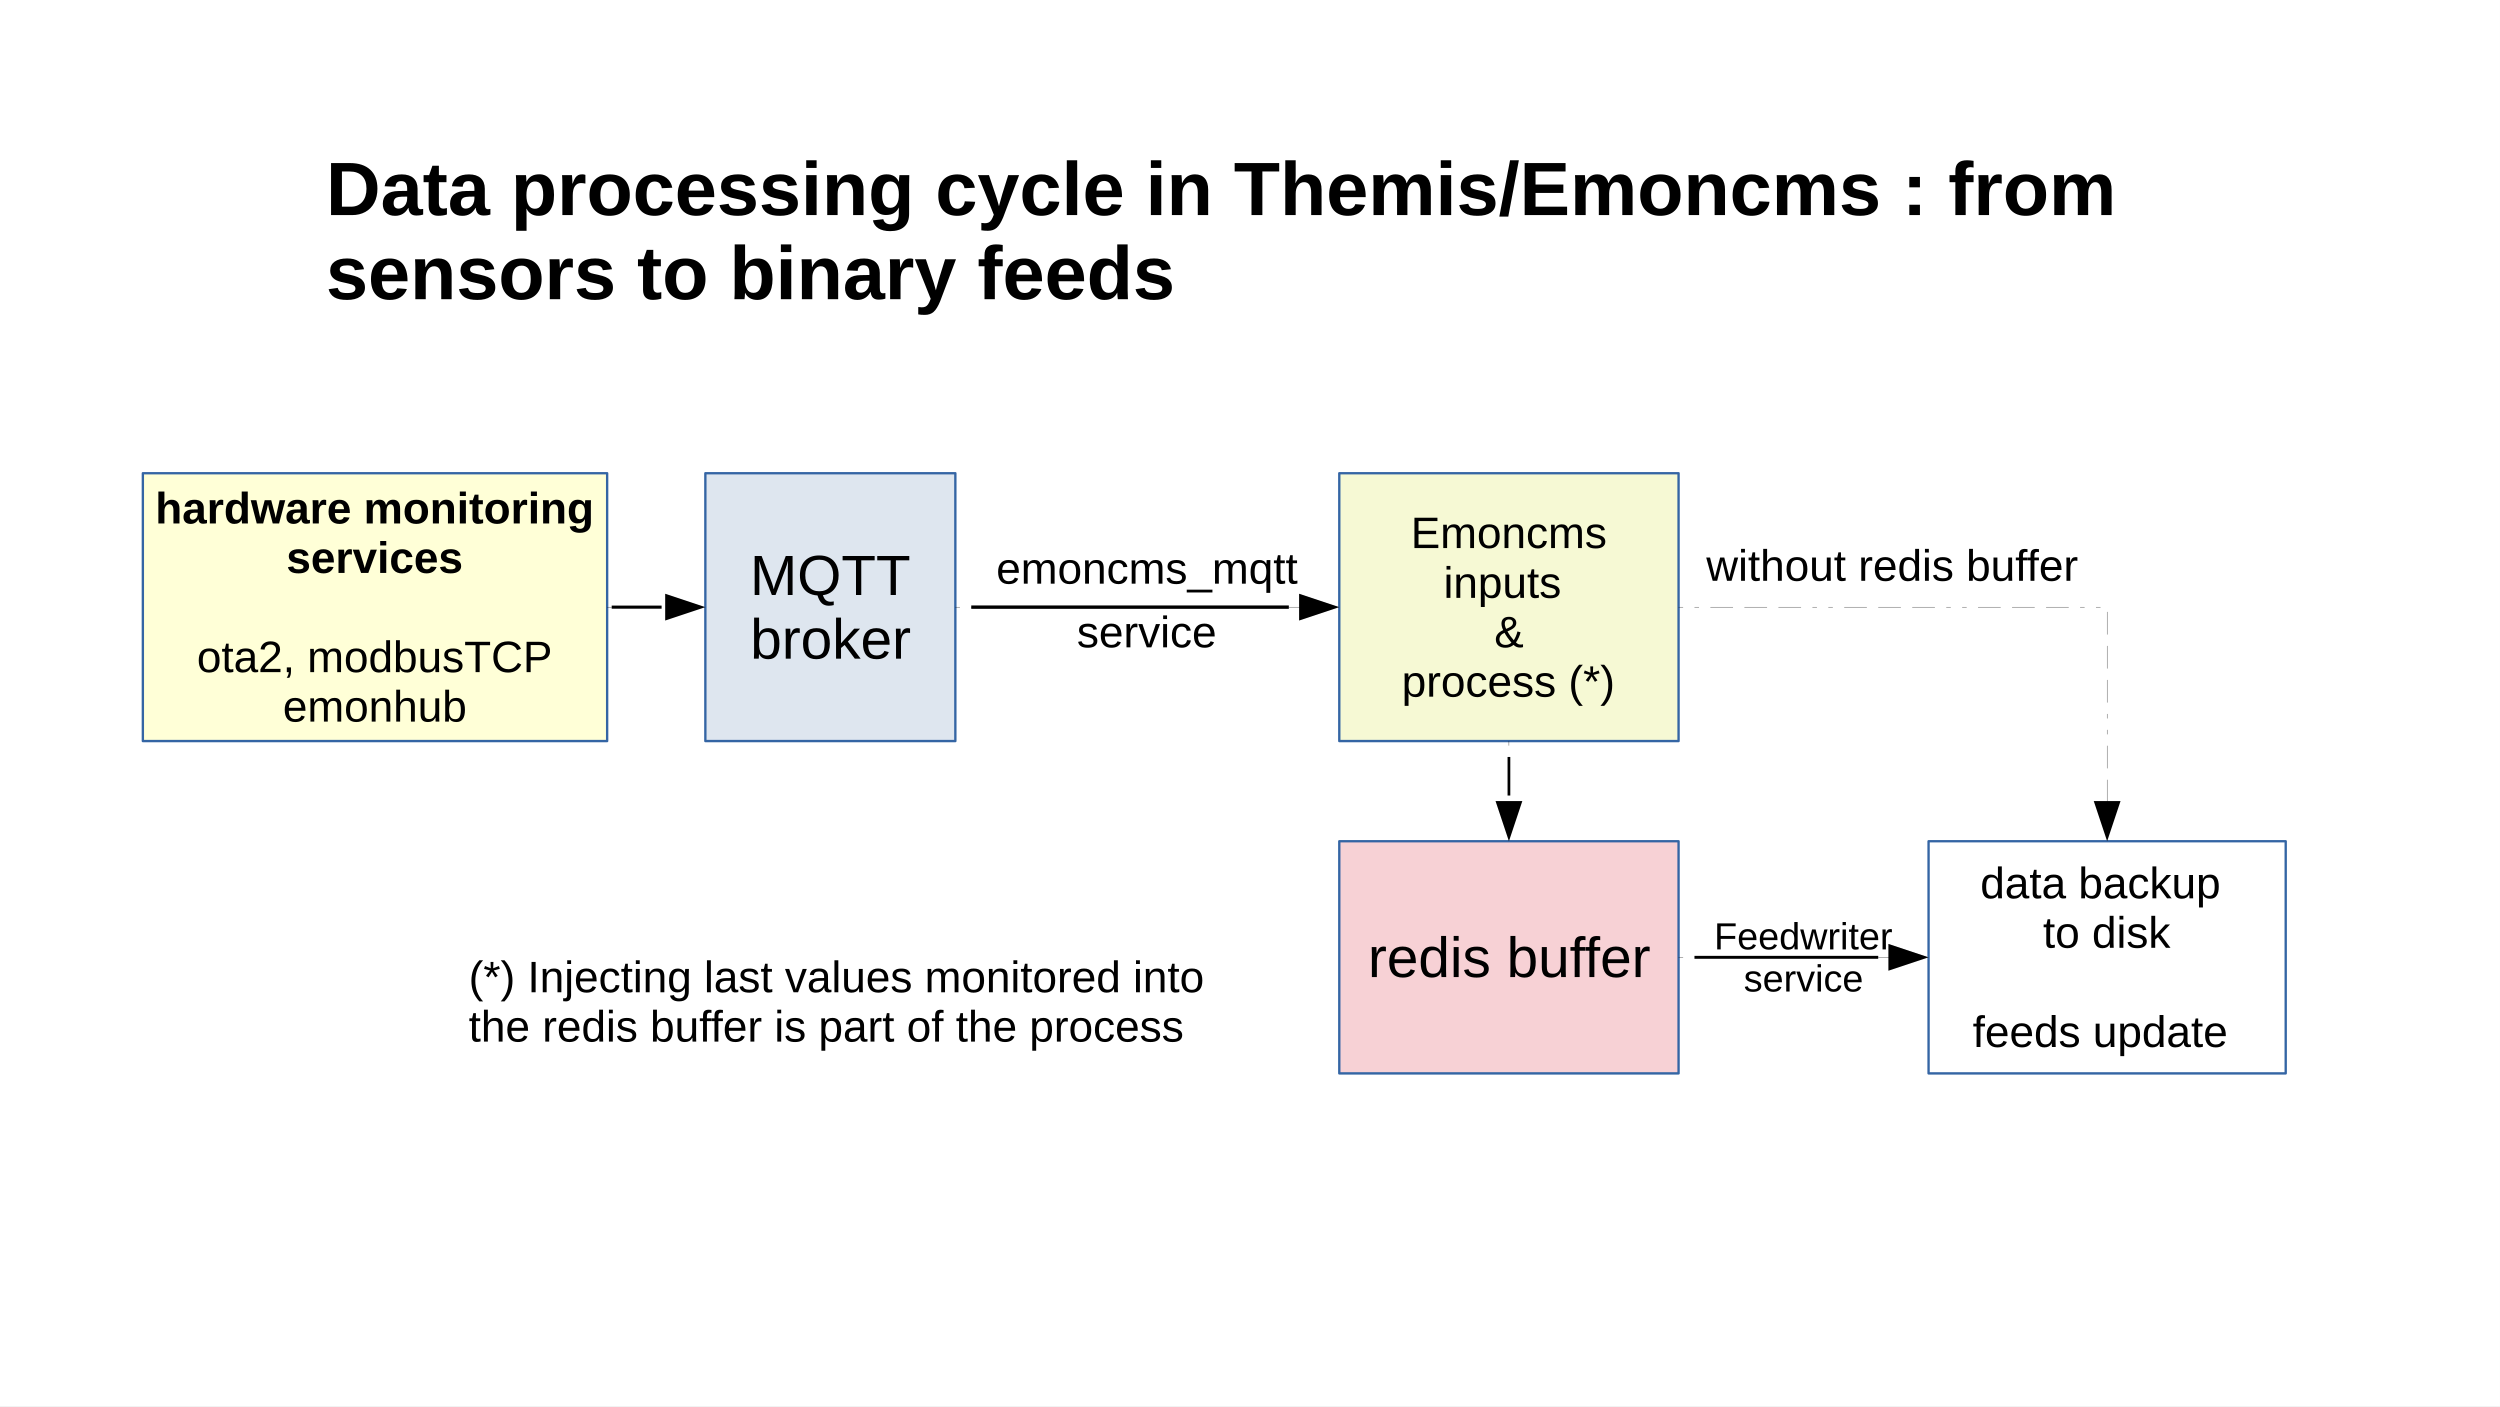
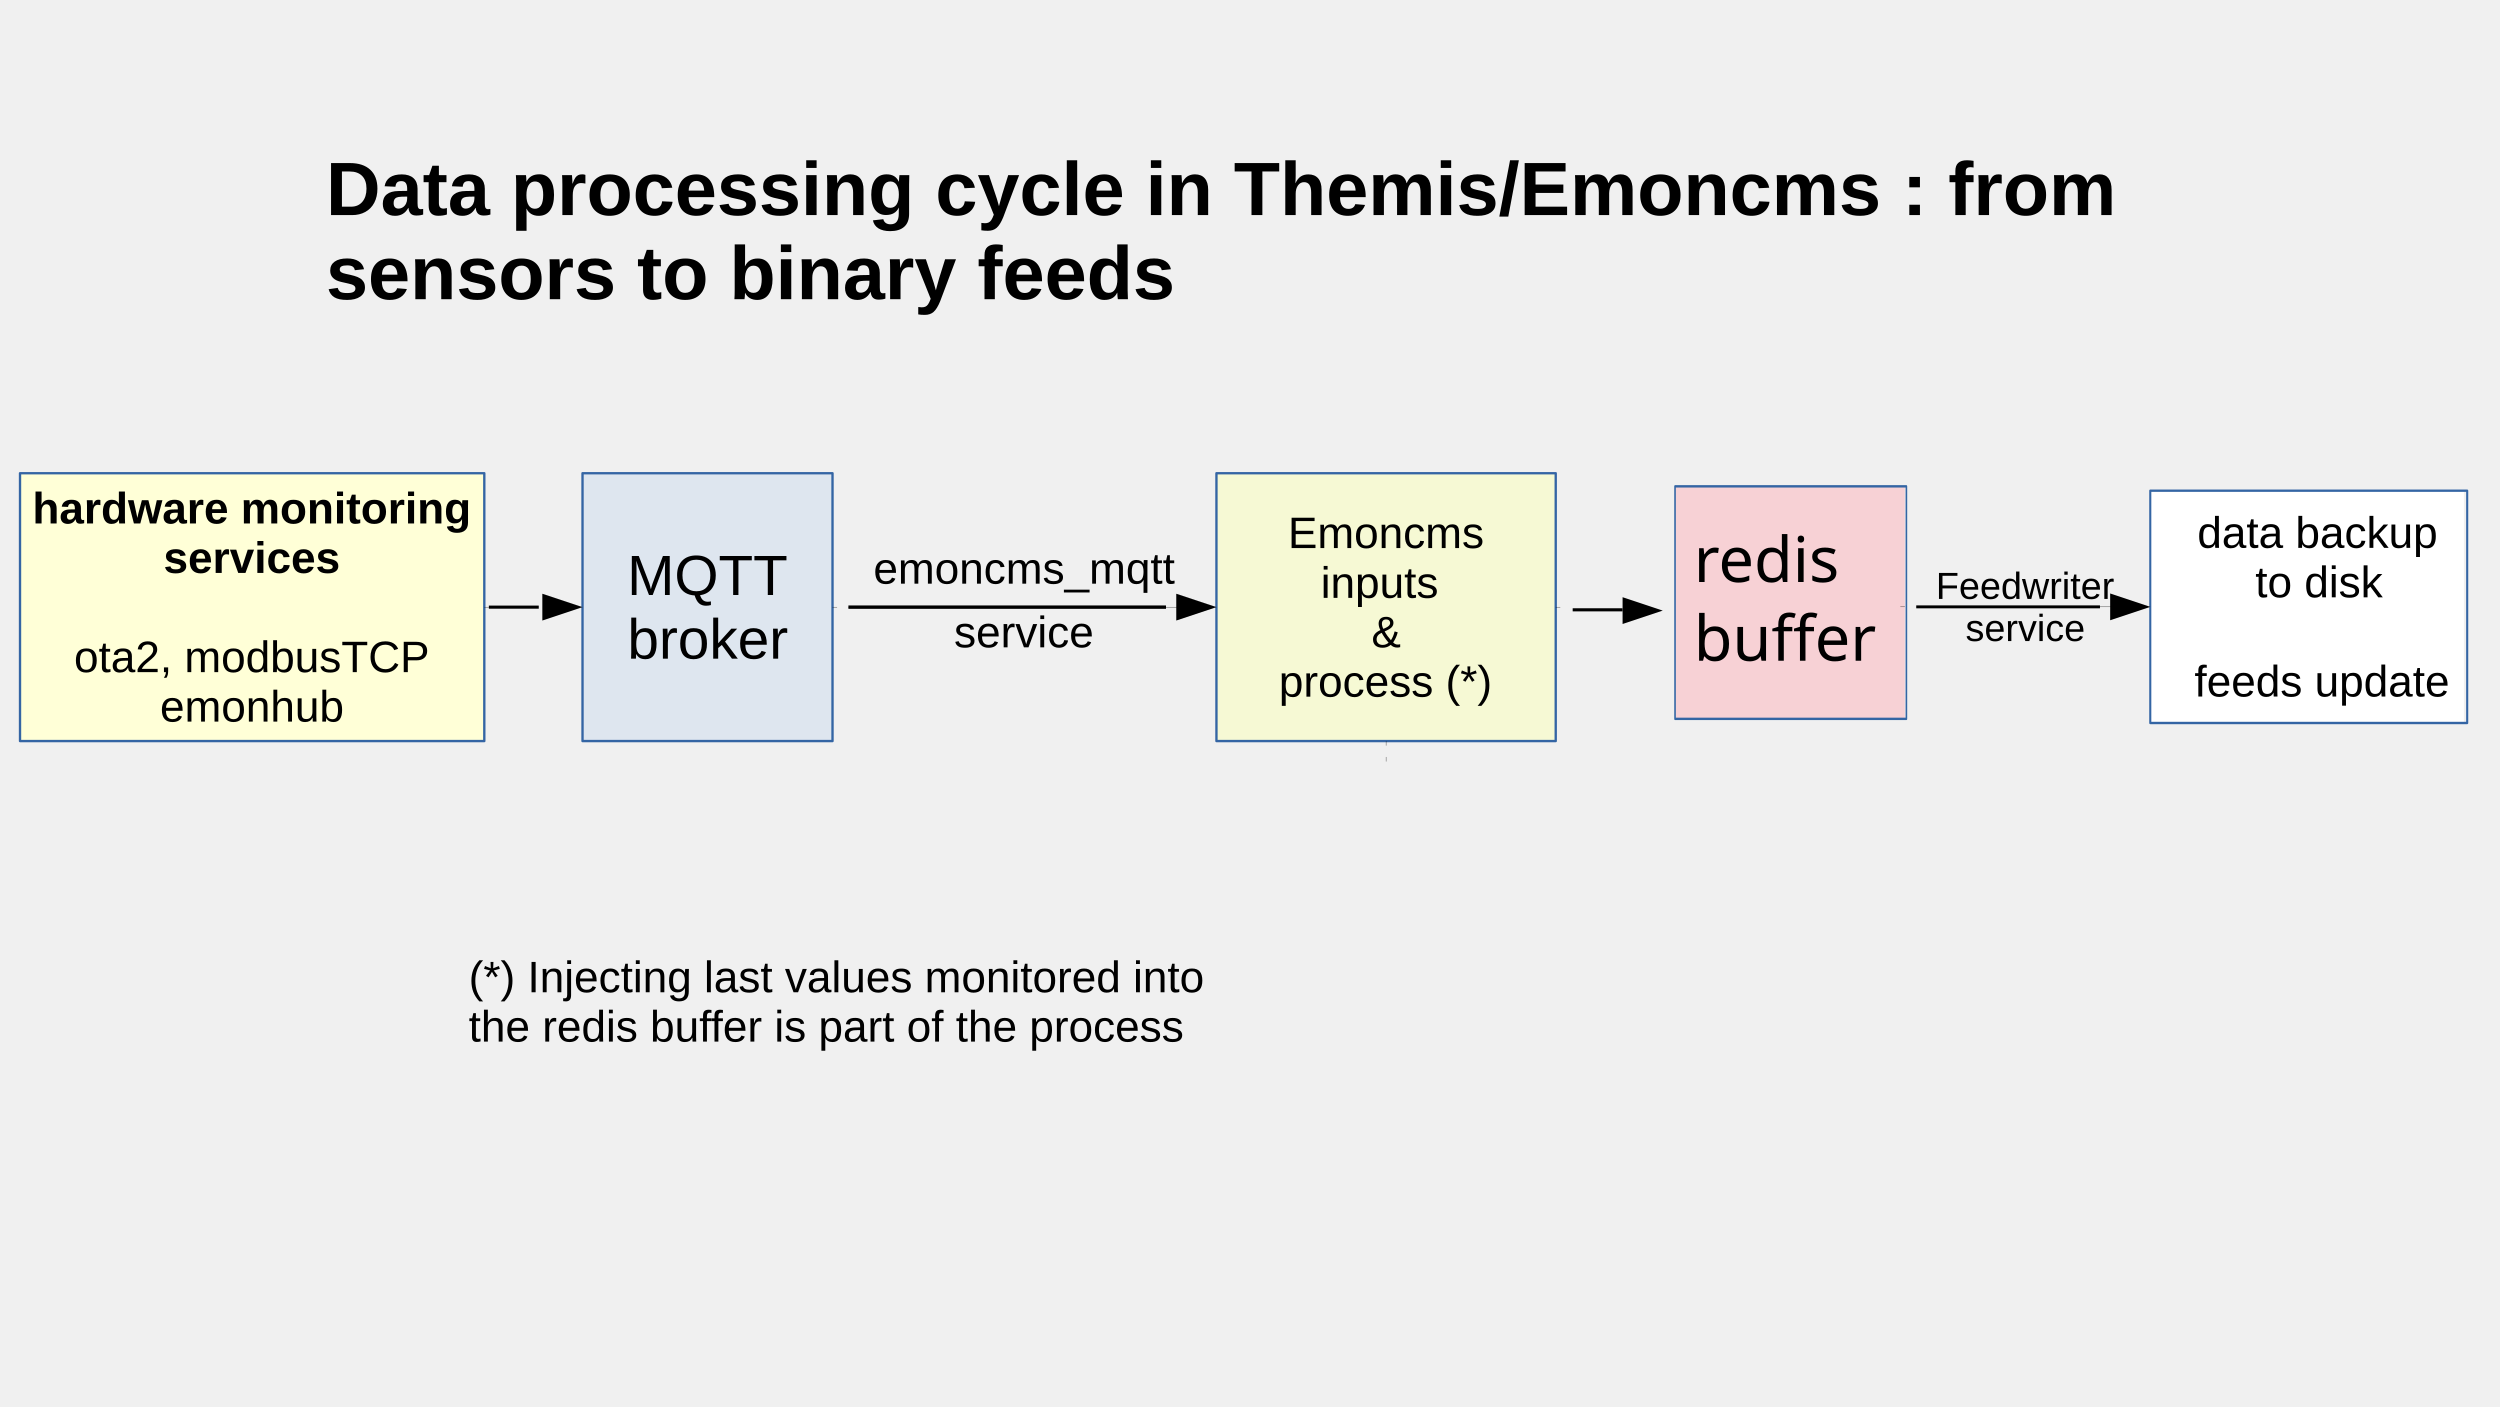
<svg xmlns="http://www.w3.org/2000/svg" version="1.1" id="svg833" xml:space="preserve" width="1058.268" height="595.276" viewBox="0 0 1058.268 595.276">
  <defs id="defs837">
    <clipPath clipPathUnits="userSpaceOnUse" id="clipPath849">
      <path d="M 0,0.028 H 793.672 V 446.456 H 0 Z" clip-rule="evenodd" id="path847" />
    </clipPath>
  </defs>
  <g id="g841" transform="matrix(1.333333,0,0,-1.333333,0,595.2756)">
    <g id="g843">
      <g id="g845" clip-path="url(#clipPath849)">
-         <path d="M 0,446.456 H 793.672 V 0.028 L 0,0.028 Z" style="fill:#ffffff;fill-opacity:1;fill-rule:evenodd;stroke:none" id="path851" />
+         <path d="m 542.729,289.335 h 7.2" style="fill:none;stroke:#000000;stroke-width:0.1;stroke-linecap:butt;stroke-linejoin:miter;stroke-miterlimit:10;stroke-dasharray:none;stroke-opacity:1" id="path967-8" />
        <g id="g853" />
        <g id="g855" />
-         <path d="M 119.055,211.18 H 45.354 v 85.04 h 147.402 v -85.04 z" style="fill:#ffffd7;fill-opacity:1;fill-rule:evenodd;stroke:none" id="path857" />
-         <g id="g859">
+         <path d="M 80.055,211.18 H 6.354 v 85.04 h 147.402 v -85.04 z" style="fill:#ffffd7;fill-opacity:1;fill-rule:evenodd;stroke:none" id="path857" />
+         <g id="g859" transform="translate(-39)">
          <path d="M 119.055,211.18 H 45.354 v 85.04 h 147.402 v -85.04 z" style="fill:none;stroke:#3465a4;stroke-width:0.75;stroke-linecap:butt;stroke-linejoin:round;stroke-miterlimit:10;stroke-dasharray:none;stroke-opacity:1" id="path861" />
        </g>
-         <g id="g863">
+         <g id="g863" transform="translate(-39)">
          <text transform="matrix(1,0,0,-1,49.294,280.261)" style="font-variant:normal;font-weight:bold;font-size:14.003px;font-family:'Liberation Sans';-inkscape-font-specification:LiberationSans-Bold;writing-mode:lr-tb;fill:#000000;fill-opacity:1;fill-rule:nonzero;stroke:none" id="text867">
            <tspan x="0 8.5 16.285 21.775 30.274 41.169 48.954 54.542 62.327 66.22 78.711 87.211 95.711 99.701 104.392 112.892 118.381 122.372 130.872" y="0" id="tspan865">hardware monitoring</tspan>
          </text>
        </g>
-         <g id="g869">
+         <g id="g869" transform="translate(-39)">
          <text transform="matrix(1,0,0,-1,90.907,264.557)" style="font-variant:normal;font-weight:bold;font-size:14.003px;font-family:'Liberation Sans';-inkscape-font-specification:LiberationSans-Bold;writing-mode:lr-tb;fill:#000000;fill-opacity:1;fill-rule:nonzero;stroke:none" id="text873">
            <tspan x="0 7.786 15.571 21.061 28.846 32.837 40.623 48.408" y="0" id="tspan871">services</tspan>
          </text>
        </g>
-         <g id="g875">
+         <g id="g875" transform="translate(-39)">
          <text transform="matrix(1,0,0,-1,62.504,233.064)" style="font-variant:normal;font-weight:normal;font-size:14.003px;font-family:'Liberation Sans';-inkscape-font-specification:LiberationSans;writing-mode:lr-tb;fill:#000000;fill-opacity:1;fill-rule:nonzero;stroke:none" id="text879">
            <tspan x="0 7.786 11.679 19.464 27.25 31.241 35.232 46.84 54.626 62.411 70.197 77.983 85.068 93.568 103.664" y="0" id="tspan877">ota2, modbusTCP</tspan>
          </text>
        </g>
-         <g id="g881">
+         <g id="g881" transform="translate(-39)">
          <text transform="matrix(1,0,0,-1,89.802,217.36)" style="font-variant:normal;font-weight:normal;font-size:14.003px;font-family:'Liberation Sans';-inkscape-font-specification:LiberationSans;writing-mode:lr-tb;fill:#000000;fill-opacity:1;fill-rule:nonzero;stroke:none" id="text885">
            <tspan x="0 7.786 19.478 27.264 35.05 42.835 50.621" y="0" id="tspan883">emonhub</tspan>
          </text>
        </g>
-         <path d="m 263.622,211.18 h -39.685 v 85.04 h 79.37 v -85.04 z" style="fill:#dee6ef;fill-opacity:1;fill-rule:evenodd;stroke:none" id="path887" />
-         <g id="g889">
+         <path d="m 224.622,211.18 h -39.685 v 85.04 h 79.37 v -85.04 z" style="fill:#dee6ef;fill-opacity:1;fill-rule:evenodd;stroke:none" id="path887" />
+         <g id="g889" transform="translate(-39)">
          <path d="m 263.622,211.18 h -39.685 v 85.04 h 79.37 v -85.04 z" style="fill:none;stroke:#3465a4;stroke-width:0.75;stroke-linecap:butt;stroke-linejoin:round;stroke-miterlimit:10;stroke-dasharray:none;stroke-opacity:1" id="path891" />
        </g>
-         <g id="g893">
+         <g id="g893" transform="translate(-39)">
          <text transform="matrix(1,0,0,-1,238.11,257.555)" style="font-variant:normal;font-weight:normal;font-size:18px;font-family:'Liberation Sans';-inkscape-font-specification:LiberationSans;writing-mode:lr-tb;fill:#000000;fill-opacity:1;fill-rule:nonzero;stroke:none" id="text897">
            <tspan x="0 14.994 28.98 40.068" y="0" id="tspan895">MQTT</tspan>
          </text>
        </g>
-         <g id="g899">
+         <g id="g899" transform="translate(-39)">
          <text transform="matrix(1,0,0,-1,238.195,237.344)" style="font-variant:normal;font-weight:normal;font-size:18px;font-family:'Liberation Sans';-inkscape-font-specification:LiberationSans;writing-mode:lr-tb;fill:#000000;fill-opacity:1;fill-rule:nonzero;stroke:none" id="text903">
            <tspan x="0 9.9 15.984 25.884 34.884 44.892" y="0" id="tspan901">broker</tspan>
          </text>
        </g>
-         <path d="m 192.756,253.7 h 1.446" style="fill:none;stroke:#000000;stroke-width:0.1;stroke-linecap:butt;stroke-linejoin:miter;stroke-miterlimit:10;stroke-dasharray:none;stroke-opacity:1" id="path905" />
-         <path d="m 197.802,253.7 h 1.445" style="fill:none;stroke:#000000;stroke-width:0.1;stroke-linecap:butt;stroke-linejoin:miter;stroke-miterlimit:10;stroke-dasharray:none;stroke-opacity:1" id="path907" />
-         <path d="m 194.202,253.7 h 15.845" style="fill:none;stroke:#000000;stroke-width:0.988;stroke-linecap:butt;stroke-linejoin:miter;stroke-miterlimit:10;stroke-dasharray:none;stroke-opacity:1" id="path909" />
-         <path d="m 223.937,253.7 -12.756,4.252 v -8.504 z" style="fill:#000000;fill-opacity:1;fill-rule:evenodd;stroke:none" id="path911" />
-         <path d="m 479.055,211.18 h -53.858 v 85.04 h 107.716 v -85.04 z" style="fill:#f6f9d4;fill-opacity:1;fill-rule:evenodd;stroke:none" id="path913" />
-         <g id="g915">
+         <path d="m 153.756,253.7 h 1.446" style="fill:none;stroke:#000000;stroke-width:0.1;stroke-linecap:butt;stroke-linejoin:miter;stroke-miterlimit:10;stroke-dasharray:none;stroke-opacity:1" id="path905" />
+         <path d="m 158.802,253.7 h 1.445" style="fill:none;stroke:#000000;stroke-width:0.1;stroke-linecap:butt;stroke-linejoin:miter;stroke-miterlimit:10;stroke-dasharray:none;stroke-opacity:1" id="path907" />
+         <path d="m 155.202,253.7 h 15.845" style="fill:none;stroke:#000000;stroke-width:0.988;stroke-linecap:butt;stroke-linejoin:miter;stroke-miterlimit:10;stroke-dasharray:none;stroke-opacity:1" id="path909" />
+         <path d="m 184.937,253.7 -12.756,4.252 v -8.504 z" style="fill:#000000;fill-opacity:1;fill-rule:evenodd;stroke:none" id="path911" />
+         <path d="m 440.055,211.18 h -53.858 v 85.04 h 107.716 v -85.04 z" style="fill:#f6f9d4;fill-opacity:1;fill-rule:evenodd;stroke:none" id="path913" />
+         <g id="g915" transform="translate(-39)">
          <path d="m 479.055,211.18 h -53.858 v 85.04 h 107.716 v -85.04 z" style="fill:none;stroke:#3465a4;stroke-width:0.75;stroke-linecap:butt;stroke-linejoin:round;stroke-miterlimit:10;stroke-dasharray:none;stroke-opacity:1" id="path917" />
        </g>
-         <g id="g919">
+         <g id="g919" transform="translate(-39)">
          <text transform="matrix(1,0,0,-1,447.902,272.465)" style="font-variant:normal;font-weight:normal;font-size:14.003px;font-family:'Liberation Sans';-inkscape-font-specification:LiberationSans;writing-mode:lr-tb;fill:#000000;fill-opacity:1;fill-rule:nonzero;stroke:none" id="text923">
            <tspan x="0 9.298 20.99 28.776 36.562 43.647 55.256" y="0" id="tspan921">Emoncms</tspan>
          </text>
        </g>
-         <g id="g925">
+         <g id="g925" transform="translate(-39)">
          <text transform="matrix(1,0,0,-1,458.306,256.648)" style="font-variant:normal;font-weight:normal;font-size:14.003px;font-family:'Liberation Sans';-inkscape-font-specification:LiberationSans;writing-mode:lr-tb;fill:#000000;fill-opacity:1;fill-rule:nonzero;stroke:none" id="text929">
            <tspan x="0 3.095 10.88 18.666 26.452 30.443 37.528" y="0" id="tspan927">inputs </tspan>
          </text>
        </g>
-         <g id="g931">
+         <g id="g931" transform="translate(-39)">
          <text transform="matrix(1,0,0,-1,474.406,240.944)" style="font-variant:normal;font-weight:normal;font-size:14.003px;font-family:'Liberation Sans';-inkscape-font-specification:LiberationSans;writing-mode:lr-tb;fill:#000000;fill-opacity:1;fill-rule:nonzero;stroke:none" id="text935">
            <tspan x="0" y="0" id="tspan933">&amp;</tspan>
          </text>
        </g>
-         <g id="g937">
+         <g id="g937" transform="translate(-39)">
          <text transform="matrix(1,0,0,-1,445.011,225.269)" style="font-variant:normal;font-weight:normal;font-size:14.003px;font-family:'Liberation Sans';-inkscape-font-specification:LiberationSans;writing-mode:lr-tb;fill:#000000;fill-opacity:1;fill-rule:nonzero;stroke:none" id="text941">
            <tspan x="0 7.786 12.477 20.262 27.264 35.05 42.135 49.221 53.211 57.902 63.392" y="0" id="tspan939">process (*)</tspan>
          </text>
        </g>
-         <path d="m 303.307,253.7 h 1.446" style="fill:none;stroke:#000000;stroke-width:0.1;stroke-linecap:butt;stroke-linejoin:miter;stroke-miterlimit:10;stroke-dasharray:none;stroke-opacity:1" id="path943" />
-         <path d="m 308.353,253.7 h 1.445" style="fill:none;stroke:#000000;stroke-width:0.1;stroke-linecap:butt;stroke-linejoin:miter;stroke-miterlimit:10;stroke-dasharray:none;stroke-opacity:1" id="path945" />
-         <path d="m 313.398,253.7 h 7.2" style="fill:none;stroke:#000000;stroke-width:0.1;stroke-linecap:butt;stroke-linejoin:miter;stroke-miterlimit:10;stroke-dasharray:none;stroke-opacity:1" id="path947" />
-         <path d="m 324.198,253.7 h 7.2" style="fill:none;stroke:#000000;stroke-width:0.1;stroke-linecap:butt;stroke-linejoin:miter;stroke-miterlimit:10;stroke-dasharray:none;stroke-opacity:1" id="path949" />
-         <path d="m 334.998,253.7 h 7.2" style="fill:none;stroke:#000000;stroke-width:0.1;stroke-linecap:butt;stroke-linejoin:miter;stroke-miterlimit:10;stroke-dasharray:none;stroke-opacity:1" id="path951" />
-         <path d="m 345.798,253.7 h 1.446" style="fill:none;stroke:#000000;stroke-width:0.1;stroke-linecap:butt;stroke-linejoin:miter;stroke-miterlimit:10;stroke-dasharray:none;stroke-opacity:1" id="path953" />
-         <path d="m 350.844,253.7 h 1.446" style="fill:none;stroke:#000000;stroke-width:0.1;stroke-linecap:butt;stroke-linejoin:miter;stroke-miterlimit:10;stroke-dasharray:none;stroke-opacity:1" id="path955" />
-         <path d="M 308.353,253.7 H 409.181" style="fill:none;stroke:#000000;stroke-width:1.074;stroke-linecap:butt;stroke-linejoin:miter;stroke-miterlimit:10;stroke-dasharray:none;stroke-opacity:1" id="path957" />
-         <path d="m 366.69,253.7 h 7.2" style="fill:none;stroke:#000000;stroke-width:0.1;stroke-linecap:butt;stroke-linejoin:miter;stroke-miterlimit:10;stroke-dasharray:none;stroke-opacity:1" id="path959" />
-         <path d="m 377.49,253.7 h 7.2" style="fill:none;stroke:#000000;stroke-width:0.1;stroke-linecap:butt;stroke-linejoin:miter;stroke-miterlimit:10;stroke-dasharray:none;stroke-opacity:1" id="path961" />
-         <path d="m 388.29,253.7 h 1.445" style="fill:none;stroke:#000000;stroke-width:0.1;stroke-linecap:butt;stroke-linejoin:miter;stroke-miterlimit:10;stroke-dasharray:none;stroke-opacity:1" id="path963" />
-         <path d="m 393.335,253.7 h 1.446" style="fill:none;stroke:#000000;stroke-width:0.1;stroke-linecap:butt;stroke-linejoin:miter;stroke-miterlimit:10;stroke-dasharray:none;stroke-opacity:1" id="path965" />
-         <path d="m 398.381,253.7 h 7.2" style="fill:none;stroke:#000000;stroke-width:0.1;stroke-linecap:butt;stroke-linejoin:miter;stroke-miterlimit:10;stroke-dasharray:none;stroke-opacity:1" id="path967" />
-         <path d="m 409.181,253.7 h 3.827" style="fill:none;stroke:#000000;stroke-width:0.1;stroke-linecap:butt;stroke-linejoin:miter;stroke-miterlimit:10;stroke-dasharray:none;stroke-opacity:1" id="path969" />
-         <path d="m 425.197,253.7 -12.756,4.252 v -8.504 z" style="fill:#000000;fill-opacity:1;fill-rule:evenodd;stroke:none" id="path971" />
-         <g id="g973" transform="translate(0,4.5)">
+         <path d="m 264.307,253.7 h 1.446" style="fill:none;stroke:#000000;stroke-width:0.1;stroke-linecap:butt;stroke-linejoin:miter;stroke-miterlimit:10;stroke-dasharray:none;stroke-opacity:1" id="path943" />
+         <path d="m 269.353,253.7 h 1.445" style="fill:none;stroke:#000000;stroke-width:0.1;stroke-linecap:butt;stroke-linejoin:miter;stroke-miterlimit:10;stroke-dasharray:none;stroke-opacity:1" id="path945" />
+         <path d="m 274.398,253.7 h 7.2" style="fill:none;stroke:#000000;stroke-width:0.1;stroke-linecap:butt;stroke-linejoin:miter;stroke-miterlimit:10;stroke-dasharray:none;stroke-opacity:1" id="path947" />
+         <path d="m 285.198,253.7 h 7.2" style="fill:none;stroke:#000000;stroke-width:0.1;stroke-linecap:butt;stroke-linejoin:miter;stroke-miterlimit:10;stroke-dasharray:none;stroke-opacity:1" id="path949" />
+         <path d="m 295.998,253.7 h 7.2" style="fill:none;stroke:#000000;stroke-width:0.1;stroke-linecap:butt;stroke-linejoin:miter;stroke-miterlimit:10;stroke-dasharray:none;stroke-opacity:1" id="path951" />
+         <path d="m 306.798,253.7 h 1.446" style="fill:none;stroke:#000000;stroke-width:0.1;stroke-linecap:butt;stroke-linejoin:miter;stroke-miterlimit:10;stroke-dasharray:none;stroke-opacity:1" id="path953" />
+         <path d="m 311.844,253.7 h 1.446" style="fill:none;stroke:#000000;stroke-width:0.1;stroke-linecap:butt;stroke-linejoin:miter;stroke-miterlimit:10;stroke-dasharray:none;stroke-opacity:1" id="path955" />
+         <path d="M 269.353,253.7 H 370.181" style="fill:none;stroke:#000000;stroke-width:1.074;stroke-linecap:butt;stroke-linejoin:miter;stroke-miterlimit:10;stroke-dasharray:none;stroke-opacity:1" id="path957" />
+         <path d="m 327.69,253.7 h 7.2" style="fill:none;stroke:#000000;stroke-width:0.1;stroke-linecap:butt;stroke-linejoin:miter;stroke-miterlimit:10;stroke-dasharray:none;stroke-opacity:1" id="path959" />
+         <path d="m 338.49,253.7 h 7.2" style="fill:none;stroke:#000000;stroke-width:0.1;stroke-linecap:butt;stroke-linejoin:miter;stroke-miterlimit:10;stroke-dasharray:none;stroke-opacity:1" id="path961" />
+         <path d="m 349.29,253.7 h 1.445" style="fill:none;stroke:#000000;stroke-width:0.1;stroke-linecap:butt;stroke-linejoin:miter;stroke-miterlimit:10;stroke-dasharray:none;stroke-opacity:1" id="path963" />
+         <path d="m 354.335,253.7 h 1.446" style="fill:none;stroke:#000000;stroke-width:0.1;stroke-linecap:butt;stroke-linejoin:miter;stroke-miterlimit:10;stroke-dasharray:none;stroke-opacity:1" id="path965" />
+         <path d="m 359.381,253.7 h 7.2" style="fill:none;stroke:#000000;stroke-width:0.1;stroke-linecap:butt;stroke-linejoin:miter;stroke-miterlimit:10;stroke-dasharray:none;stroke-opacity:1" id="path967" />
+         <path d="m 370.181,253.7 h 3.827" style="fill:none;stroke:#000000;stroke-width:0.1;stroke-linecap:butt;stroke-linejoin:miter;stroke-miterlimit:10;stroke-dasharray:none;stroke-opacity:1" id="path969" />
+         <path d="m 386.197,253.7 -12.756,4.252 v -8.504 z" style="fill:#000000;fill-opacity:1;fill-rule:evenodd;stroke:none" id="path971" />
+         <g id="g973" transform="translate(-39,4.5)">
          <text transform="matrix(1,0,0,-1,316.29,256.648)" style="font-variant:normal;font-weight:normal;font-size:14.003px;font-family:'Liberation Sans';-inkscape-font-specification:LiberationSans;writing-mode:lr-tb;fill:#000000;fill-opacity:1;fill-rule:nonzero;stroke:none" id="text977">
            <tspan x="0 7.786 19.394 27.18 34.965 42.051 53.659 60.745 68.531 80.139 87.925 91.916" y="0" id="tspan975">emoncms_mqtt</tspan>
          </text>
        </g>
-         <g id="g979">
+         <g id="g979" transform="translate(-39)">
          <text transform="matrix(1,0,0,-1,341.887,240.944)" style="font-variant:normal;font-weight:normal;font-size:14.003px;font-family:'Liberation Sans';-inkscape-font-specification:LiberationSans;writing-mode:lr-tb;fill:#000000;fill-opacity:1;fill-rule:nonzero;stroke:none" id="text983">
            <tspan x="0 7.086 14.871 19.562 26.648 29.742 36.828" y="0" id="tspan981">service</tspan>
          </text>
        </g>
        <g id="g985">
          <text transform="matrix(1,0,0,-1,148.791,131.442)" style="font-variant:normal;font-weight:normal;font-size:14.003px;font-family:'Liberation Sans';-inkscape-font-specification:LiberationSans;writing-mode:lr-tb;fill:#000000;fill-opacity:1;fill-rule:nonzero;stroke:none" id="text989">
            <tspan x="0 4.691 10.18 14.871 18.862 22.755 30.541 33.733 41.435 48.52 52.511 55.606 63.392 71.177 75.168 78.263 86.048 93.134 97.027 101.018 108.019 115.903 118.998 126.783 134.569 141.654 145.547 157.24 165.025 172.727 175.92 179.813 187.598 192.289 200.075 207.861 211.851 214.946 222.732 226.625 234.508" y="0" id="tspan987">(*) Injecting last values monitored into </tspan>
          </text>
        </g>
        <g id="g991">
          <text transform="matrix(1,0,0,-1,148.791,115.766)" style="font-variant:normal;font-weight:normal;font-size:14.003px;font-family:'Liberation Sans';-inkscape-font-specification:LiberationSans;writing-mode:lr-tb;fill:#000000;fill-opacity:1;fill-rule:nonzero;stroke:none" id="text995">
            <tspan x="0 3.991 11.777 19.562 23.455 28.146 35.932 43.717 46.812 53.898 57.888 65.674 73.46 77.059 80.951 88.737 93.428 97.419 100.514 107.599 111.492 119.278 127.161 131.768 135.759 139.652 147.438 151.428 155.419 159.312 167.098 174.883 178.874 186.66 191.351 199.137 206.222 213.924 221.009" y="0" id="tspan993">the redis buffer is part of the process</tspan>
          </text>
        </g>
-         <path d="m 668.976,105.675 h -56.693 v 73.701 h 113.386 v -73.701 z" style="fill:#ffffff;fill-opacity:1;fill-rule:evenodd;stroke:none" id="path997" />
-         <g id="g999">
+         <path d="m 732.465,216.941 h -49.774 v 73.701 h 99.549 v -73.701 z" style="fill:#ffffff;fill-opacity:1;fill-rule:evenodd;stroke:none;stroke-width:0.937" id="path997" />
+         <g id="g999" transform="matrix(0.8873828,0,0,1.000587,139.3399,111.1827)">
          <path d="m 668.976,105.675 h -56.693 v 73.701 h 113.386 v -73.701 z" style="fill:none;stroke:#3465a4;stroke-width:0.75;stroke-linecap:butt;stroke-linejoin:round;stroke-miterlimit:10;stroke-dasharray:none;stroke-opacity:1" id="path1001" />
        </g>
-         <g id="g1003">
+         <g id="g1003" transform="translate(68.90791,111.2665)">
          <text transform="matrix(1,0,0,-1,628.696,161.262)" style="font-variant:normal;font-weight:normal;font-size:14.003px;font-family:'Liberation Sans';-inkscape-font-specification:LiberationSans;writing-mode:lr-tb;fill:#000000;fill-opacity:1;fill-rule:nonzero;stroke:none" id="text1007">
            <tspan x="0 7.786 15.571 19.464 27.25 31.241 39.026 46.812 53.898 60.983 68.685 76.47" y="0" id="tspan1005">data backup </tspan>
          </text>
        </g>
-         <g id="g1009">
+         <g id="g1009" transform="translate(67.40791,111.2665)">
          <text transform="matrix(1,0,0,-1,648.595,145.558)" style="font-variant:normal;font-weight:normal;font-size:14.003px;font-family:'Liberation Sans';-inkscape-font-specification:LiberationSans;writing-mode:lr-tb;fill:#000000;fill-opacity:1;fill-rule:nonzero;stroke:none" id="text1013">
            <tspan x="0 3.991 11.777 15.669 23.455 26.55 33.635" y="0" id="tspan1011">to disk</tspan>
          </text>
        </g>
-         <g id="g1015">
+         <g id="g1015" transform="translate(70.40791,111.2665)">
          <text transform="matrix(1,0,0,-1,626.287,114.065)" style="font-variant:normal;font-weight:normal;font-size:14.003px;font-family:'Liberation Sans';-inkscape-font-specification:LiberationSans;writing-mode:lr-tb;fill:#000000;fill-opacity:1;fill-rule:nonzero;stroke:none" id="text1019">
            <tspan x="0 3.991 11.777 19.562 27.348 34.433 38.326 46.112 53.898 61.683 69.469 73.46 81.245" y="0" id="tspan1017">feeds update </tspan>
          </text>
        </g>
        <g id="g1021">
          <text transform="matrix(1,0,0,-1,103.493,378.169)" style="font-variant:normal;font-weight:bold;font-size:24.009px;font-family:'Liberation Sans';-inkscape-font-specification:LiberationSans-Bold;writing-mode:lr-tb;fill:#000000;fill-opacity:1;fill-rule:nonzero;stroke:none" id="text1025">
            <tspan x="0 17.31 30.611 38.606 51.907 58.582 73.275 82.663 97.26 110.561 123.862 137.163 150.536 157.211 171.808 186.502 193.176 206.477 219.778 233.151 239.826 253.127 259.801 266.476 281.169 287.844 302.441 317.135 330.436 351.828 358.502 371.803 378.478 394.468 415.788 430.481 445.079 458.38 479.772 493.073 499.747 507.838 514.513 522.508 531.895 546.493 567.885" y="0" id="tspan1023">Data processing cycle in Themis/Emoncms : from </tspan>
          </text>
        </g>
        <g id="g1027">
          <text transform="matrix(1,0,0,-1,103.493,351.467)" style="font-variant:normal;font-weight:bold;font-size:24.009px;font-family:'Liberation Sans';-inkscape-font-specification:LiberationSans-Bold;writing-mode:lr-tb;fill:#000000;fill-opacity:1;fill-rule:nonzero;stroke:none" id="text1031">
            <tspan x="0 13.301 26.602 41.199 54.572 69.17 78.557 91.858 98.533 106.528 121.221 127.896 142.493 149.264 163.861 177.162 186.55 199.851 206.525 214.616 227.917 241.218 255.816" y="0" id="tspan1029">sensors to binary feeds</tspan>
          </text>
        </g>
-         <path d="m 479.055,105.675 h -53.858 v 73.701 h 107.716 v -73.701 z" style="fill:#f7d1d5;fill-opacity:1;fill-rule:evenodd;stroke:none" id="path1033" />
-         <g id="g1035">
+         <path d="m 568.311,218.29 h -36.456 v 73.701 h 72.913 v -73.701 z" style="fill:#f7d1d5;fill-opacity:1;fill-rule:evenodd;stroke:none;stroke-width:0.823" id="path1033" />
+         <g id="g1035" transform="matrix(0.6819289,0,0,1.001765,241.8357,112.3635)">
          <path d="m 479.055,105.675 h -53.858 v 73.701 h 107.716 v -73.701 z" style="fill:none;stroke:#3465a4;stroke-width:0.75;stroke-linecap:butt;stroke-linejoin:round;stroke-miterlimit:10;stroke-dasharray:none;stroke-opacity:1" id="path1037" />
        </g>
-         <g id="g1039">
-           <text transform="matrix(1,0,0,-1,434.296,136.261)" style="font-variant:normal;font-weight:normal;font-size:18px;font-family:'Liberation Sans';-inkscape-font-specification:LiberationSans;writing-mode:lr-tb;fill:#000000;fill-opacity:1;fill-rule:nonzero;stroke:none" id="text1043">
-             <tspan x="0 5.994 16.002 25.902 29.898 38.898 43.884 53.892 63.792 68.49 73.566 83.466" y="0" id="tspan1041">redis buffer</tspan>
+         <g id="g1039" transform="translate(105.9836,110.5921)">
+           <text xml:space="preserve" style="font-style:normal;font-weight:normal;font-size:20px;line-height:1.25;font-family:sans-serif;fill:#000000;fill-opacity:1;stroke:none;stroke-width:0.75" x="431.743" y="-151.095" id="text1134" transform="scale(1,-1)">
+             <tspan id="tspan1132" x="431.743" y="-151.095" style="font-size:20px;stroke-width:0.75">redis</tspan>
+             <tspan x="431.743" y="-126.095" style="font-size:20px;stroke-width:0.75" id="tspan1136">buffer</tspan>
          </text>
        </g>
-         <path d="m 479.055,211.18 v -1.445" style="fill:none;stroke:#000000;stroke-width:0.1;stroke-linecap:butt;stroke-linejoin:miter;stroke-miterlimit:10;stroke-dasharray:none;stroke-opacity:1" id="path1045" />
-         <path d="m 479.055,206.135 v -1.446" style="fill:none;stroke:#000000;stroke-width:0.1;stroke-linecap:butt;stroke-linejoin:miter;stroke-miterlimit:10;stroke-dasharray:none;stroke-opacity:1" id="path1047" />
-         <path d="M 479.055,206.135 V 193.889" style="fill:none;stroke:#000000;stroke-width:0.869;stroke-linecap:butt;stroke-linejoin:miter;stroke-miterlimit:10;stroke-dasharray:none;stroke-opacity:1" id="path1049" />
-         <path d="m 479.055,179.376 4.252,12.756 h -8.504 z" style="fill:#000000;fill-opacity:1;fill-rule:evenodd;stroke:none" id="path1051" />
-         <path d="m 532.913,142.525 h 1.446" style="fill:none;stroke:#000000;stroke-width:0.1;stroke-linecap:butt;stroke-linejoin:miter;stroke-miterlimit:10;stroke-dasharray:none;stroke-opacity:1" id="path1053" />
-         <path d="m 537.959,142.525 h 58.337" style="fill:none;stroke:#000000;stroke-width:0.93;stroke-linecap:butt;stroke-linejoin:miter;stroke-miterlimit:10;stroke-dasharray:none;stroke-opacity:1" id="path1055" />
-         <path d="m 543.005,142.525 h 7.2" style="fill:none;stroke:#000000;stroke-width:0.1;stroke-linecap:butt;stroke-linejoin:miter;stroke-miterlimit:10;stroke-dasharray:none;stroke-opacity:1" id="path1057" />
-         <path d="m 553.805,142.525 h 7.2" style="fill:none;stroke:#000000;stroke-width:0.1;stroke-linecap:butt;stroke-linejoin:miter;stroke-miterlimit:10;stroke-dasharray:none;stroke-opacity:1" id="path1059" />
-         <path d="m 564.605,142.525 h 7.2" style="fill:none;stroke:#000000;stroke-width:0.1;stroke-linecap:butt;stroke-linejoin:miter;stroke-miterlimit:10;stroke-dasharray:none;stroke-opacity:1" id="path1061" />
-         <path d="m 575.405,142.525 h 1.445" style="fill:none;stroke:#000000;stroke-width:0.1;stroke-linecap:butt;stroke-linejoin:miter;stroke-miterlimit:10;stroke-dasharray:none;stroke-opacity:1" id="path1063" />
-         <path d="m 580.45,142.525 h 1.446" style="fill:none;stroke:#000000;stroke-width:0.1;stroke-linecap:butt;stroke-linejoin:miter;stroke-miterlimit:10;stroke-dasharray:none;stroke-opacity:1" id="path1065" />
-         <path d="m 585.496,142.525 h 7.2" style="fill:none;stroke:#000000;stroke-width:0.1;stroke-linecap:butt;stroke-linejoin:miter;stroke-miterlimit:10;stroke-dasharray:none;stroke-opacity:1" id="path1067" />
-         <path d="m 596.296,142.525 h 3.798" style="fill:none;stroke:#000000;stroke-width:0.1;stroke-linecap:butt;stroke-linejoin:miter;stroke-miterlimit:10;stroke-dasharray:none;stroke-opacity:1" id="path1069" />
-         <path d="m 612.283,142.525 -12.755,4.252 v -8.504 z" style="fill:#000000;fill-opacity:1;fill-rule:evenodd;stroke:none" id="path1071" />
-         <g id="g1073">
+         <path d="m 440.055,211.18 v -1.445" style="fill:none;stroke:#000000;stroke-width:0.1;stroke-linecap:butt;stroke-linejoin:miter;stroke-miterlimit:10;stroke-dasharray:none;stroke-opacity:1" id="path1045" />
+         <path d="m 440.055,206.135 v -1.446" style="fill:none;stroke:#000000;stroke-width:0.1;stroke-linecap:butt;stroke-linejoin:miter;stroke-miterlimit:10;stroke-dasharray:none;stroke-opacity:1" id="path1047" />
+         <path d="m 603.321,253.791 h 1.446" style="fill:none;stroke:#000000;stroke-width:0.1;stroke-linecap:butt;stroke-linejoin:miter;stroke-miterlimit:10;stroke-dasharray:none;stroke-opacity:1" id="path1053" />
+         <path d="m 608.367,253.791 h 58.337" style="fill:none;stroke:#000000;stroke-width:0.93;stroke-linecap:butt;stroke-linejoin:miter;stroke-miterlimit:10;stroke-dasharray:none;stroke-opacity:1" id="path1055" />
+         <path d="m 613.413,253.791 h 7.2" style="fill:none;stroke:#000000;stroke-width:0.1;stroke-linecap:butt;stroke-linejoin:miter;stroke-miterlimit:10;stroke-dasharray:none;stroke-opacity:1" id="path1057" />
+         <path d="m 624.213,253.791 h 7.2" style="fill:none;stroke:#000000;stroke-width:0.1;stroke-linecap:butt;stroke-linejoin:miter;stroke-miterlimit:10;stroke-dasharray:none;stroke-opacity:1" id="path1059" />
+         <path d="m 635.013,253.791 h 7.2" style="fill:none;stroke:#000000;stroke-width:0.1;stroke-linecap:butt;stroke-linejoin:miter;stroke-miterlimit:10;stroke-dasharray:none;stroke-opacity:1" id="path1061" />
+         <path d="m 645.813,253.791 h 1.445" style="fill:none;stroke:#000000;stroke-width:0.1;stroke-linecap:butt;stroke-linejoin:miter;stroke-miterlimit:10;stroke-dasharray:none;stroke-opacity:1" id="path1063" />
+         <path d="m 650.858,253.791 h 1.446" style="fill:none;stroke:#000000;stroke-width:0.1;stroke-linecap:butt;stroke-linejoin:miter;stroke-miterlimit:10;stroke-dasharray:none;stroke-opacity:1" id="path1065" />
+         <path d="m 655.904,253.791 h 7.2" style="fill:none;stroke:#000000;stroke-width:0.1;stroke-linecap:butt;stroke-linejoin:miter;stroke-miterlimit:10;stroke-dasharray:none;stroke-opacity:1" id="path1067" />
+         <path d="m 666.704,253.791 h 3.798" style="fill:none;stroke:#000000;stroke-width:0.1;stroke-linecap:butt;stroke-linejoin:miter;stroke-miterlimit:10;stroke-dasharray:none;stroke-opacity:1" id="path1069" />
+         <path d="m 682.691,253.791 -12.755,4.252 v -8.504 z" style="fill:#000000;fill-opacity:1;fill-rule:evenodd;stroke:none" id="path1071" />
+         <g id="g1073" transform="translate(70.40791,111.2665)">
          <text transform="matrix(1,0,0,-1,544.195,145.048)" style="font-variant:normal;font-weight:normal;font-size:11.991px;font-family:'Liberation Sans';-inkscape-font-specification:LiberationSans;writing-mode:lr-tb;fill:#000000;fill-opacity:1;fill-rule:nonzero;stroke:none" id="text1077">
            <tspan x="0 7.291 14.077 20.756 27.435 36.033 40.026 42.628 46.009 52.688" y="0" id="tspan1075">Feedwriter</tspan>
          </text>
        </g>
-         <g id="g1079">
+         <g id="g1079" transform="translate(70.40791,111.2665)">
          <text transform="matrix(1,0,0,-1,553.606,131.669)" style="font-variant:normal;font-weight:normal;font-size:11.991px;font-family:'Liberation Sans';-inkscape-font-specification:LiberationSans;writing-mode:lr-tb;fill:#000000;fill-opacity:1;fill-rule:nonzero;stroke:none" id="text1083">
            <tspan x="0 5.996 12.674 16.572 22.651 25.253 31.249" y="0" id="tspan1081">service</tspan>
          </text>
        </g>
-         <path d="m 532.913,253.7 h 1.446" style="fill:none;stroke:#000000;stroke-width:0.1;stroke-linecap:butt;stroke-linejoin:miter;stroke-miterlimit:10;stroke-dasharray:none;stroke-opacity:1" id="path1085" />
-         <path d="m 537.959,253.7 h 1.446" style="fill:none;stroke:#000000;stroke-width:0.1;stroke-linecap:butt;stroke-linejoin:miter;stroke-miterlimit:10;stroke-dasharray:none;stroke-opacity:1" id="path1087" />
-         <path d="m 543.005,253.7 h 7.2" style="fill:none;stroke:#000000;stroke-width:0.1;stroke-linecap:butt;stroke-linejoin:miter;stroke-miterlimit:10;stroke-dasharray:none;stroke-opacity:1" id="path1089" />
-         <path d="m 553.805,253.7 h 7.2" style="fill:none;stroke:#000000;stroke-width:0.1;stroke-linecap:butt;stroke-linejoin:miter;stroke-miterlimit:10;stroke-dasharray:none;stroke-opacity:1" id="path1091" />
-         <path d="m 564.605,253.7 h 7.2" style="fill:none;stroke:#000000;stroke-width:0.1;stroke-linecap:butt;stroke-linejoin:miter;stroke-miterlimit:10;stroke-dasharray:none;stroke-opacity:1" id="path1093" />
-         <path d="m 575.405,253.7 h 1.445" style="fill:none;stroke:#000000;stroke-width:0.1;stroke-linecap:butt;stroke-linejoin:miter;stroke-miterlimit:10;stroke-dasharray:none;stroke-opacity:1" id="path1095" />
-         <path d="m 580.45,253.7 h 1.446" style="fill:none;stroke:#000000;stroke-width:0.1;stroke-linecap:butt;stroke-linejoin:miter;stroke-miterlimit:10;stroke-dasharray:none;stroke-opacity:1" id="path1097" />
-         <path d="m 585.496,253.7 h 7.2" style="fill:none;stroke:#000000;stroke-width:0.1;stroke-linecap:butt;stroke-linejoin:miter;stroke-miterlimit:10;stroke-dasharray:none;stroke-opacity:1" id="path1099" />
-         <path d="m 596.296,253.7 h 7.2" style="fill:none;stroke:#000000;stroke-width:0.1;stroke-linecap:butt;stroke-linejoin:miter;stroke-miterlimit:10;stroke-dasharray:none;stroke-opacity:1" id="path1101" />
-         <path d="m 607.096,253.7 h 7.2" style="fill:none;stroke:#000000;stroke-width:0.1;stroke-linecap:butt;stroke-linejoin:miter;stroke-miterlimit:10;stroke-dasharray:none;stroke-opacity:1" id="path1103" />
-         <path d="m 617.896,253.7 h 1.446" style="fill:none;stroke:#000000;stroke-width:0.1;stroke-linecap:butt;stroke-linejoin:miter;stroke-miterlimit:10;stroke-dasharray:none;stroke-opacity:1" id="path1105" />
-         <path d="m 622.942,253.7 h 1.445" style="fill:none;stroke:#000000;stroke-width:0.1;stroke-linecap:butt;stroke-linejoin:miter;stroke-miterlimit:10;stroke-dasharray:none;stroke-opacity:1" id="path1107" />
-         <path d="m 627.987,253.7 h 7.2" style="fill:none;stroke:#000000;stroke-width:0.1;stroke-linecap:butt;stroke-linejoin:miter;stroke-miterlimit:10;stroke-dasharray:none;stroke-opacity:1" id="path1109" />
-         <path d="m 638.787,253.7 h 7.2" style="fill:none;stroke:#000000;stroke-width:0.1;stroke-linecap:butt;stroke-linejoin:miter;stroke-miterlimit:10;stroke-dasharray:none;stroke-opacity:1" id="path1111" />
-         <path d="m 649.587,253.7 h 7.2" style="fill:none;stroke:#000000;stroke-width:0.1;stroke-linecap:butt;stroke-linejoin:miter;stroke-miterlimit:10;stroke-dasharray:none;stroke-opacity:1" id="path1113" />
-         <path d="m 660.387,253.7 h 1.446" style="fill:none;stroke:#000000;stroke-width:0.1;stroke-linecap:butt;stroke-linejoin:miter;stroke-miterlimit:10;stroke-dasharray:none;stroke-opacity:1" id="path1115" />
-         <path d="m 665.433,253.7 h 1.446" style="fill:none;stroke:#000000;stroke-width:0.1;stroke-linecap:butt;stroke-linejoin:miter;stroke-miterlimit:10;stroke-dasharray:none;stroke-opacity:1" id="path1117" />
-         <path d="m 668.976,252.198 v -7.2" style="fill:none;stroke:#000000;stroke-width:0.1;stroke-linecap:butt;stroke-linejoin:miter;stroke-miterlimit:10;stroke-dasharray:none;stroke-opacity:1" id="path1119" />
-         <path d="m 668.976,241.398 v -7.2" style="fill:none;stroke:#000000;stroke-width:0.1;stroke-linecap:butt;stroke-linejoin:miter;stroke-miterlimit:10;stroke-dasharray:none;stroke-opacity:1" id="path1121" />
-         <path d="m 668.976,230.598 v -7.2" style="fill:none;stroke:#000000;stroke-width:0.1;stroke-linecap:butt;stroke-linejoin:miter;stroke-miterlimit:10;stroke-dasharray:none;stroke-opacity:1" id="path1123" />
-         <path d="m 668.976,219.798 v -1.446" style="fill:none;stroke:#000000;stroke-width:0.1;stroke-linecap:butt;stroke-linejoin:miter;stroke-miterlimit:10;stroke-dasharray:none;stroke-opacity:1" id="path1125" />
-         <path d="m 668.976,214.752 v -1.446" style="fill:none;stroke:#000000;stroke-width:0.1;stroke-linecap:butt;stroke-linejoin:miter;stroke-miterlimit:10;stroke-dasharray:none;stroke-opacity:1" id="path1127" />
-         <path d="m 668.976,209.706 v -7.2" style="fill:none;stroke:#000000;stroke-width:0.1;stroke-linecap:butt;stroke-linejoin:miter;stroke-miterlimit:10;stroke-dasharray:none;stroke-opacity:1" id="path1129" />
-         <path d="m 668.976,198.906 v -7.2" style="fill:none;stroke:#000000;stroke-width:0.1;stroke-linecap:butt;stroke-linejoin:miter;stroke-miterlimit:10;stroke-dasharray:none;stroke-opacity:1" id="path1131" />
-         <path d="m 668.976,179.376 4.252,12.756 h -8.504 z" style="fill:#000000;fill-opacity:1;fill-rule:evenodd;stroke:none" id="path1133" />
-         <g id="g1135">
-           <text transform="matrix(1,0,0,-1,541.701,262.062)" style="font-variant:normal;font-weight:normal;font-size:14.003px;font-family:'Liberation Sans';-inkscape-font-specification:LiberationSans;writing-mode:lr-tb;fill:#000000;fill-opacity:1;fill-rule:nonzero;stroke:none" id="text1139">
-             <tspan x="0 10.096 13.191 17.084 24.869 32.655 40.441 44.432 48.324 53.015 60.801 68.587 71.779 78.781 82.772 90.557 98.343 101.942 105.835 113.62" y="0" id="tspan1137">without redis buffer</tspan>
-           </text>
-         </g>
+         <path d="m 493.913,253.7 h 1.446" style="fill:none;stroke:#000000;stroke-width:0.1;stroke-linecap:butt;stroke-linejoin:miter;stroke-miterlimit:10;stroke-dasharray:none;stroke-opacity:1" id="path1085" />
+         <g id="g1135" />
+         <path d="m 499.295,252.851 h 15.845" style="fill:none;stroke:#000000;stroke-width:0.988;stroke-linecap:butt;stroke-linejoin:miter;stroke-miterlimit:10;stroke-dasharray:none;stroke-opacity:1" id="path909-0" />
+         <path d="m 527.896,252.603 -12.756,4.252 v -8.504 z" style="fill:#000000;fill-opacity:1;fill-rule:evenodd;stroke:none" id="path911-3" />
      </g>
    </g>
  </g>
</svg>
